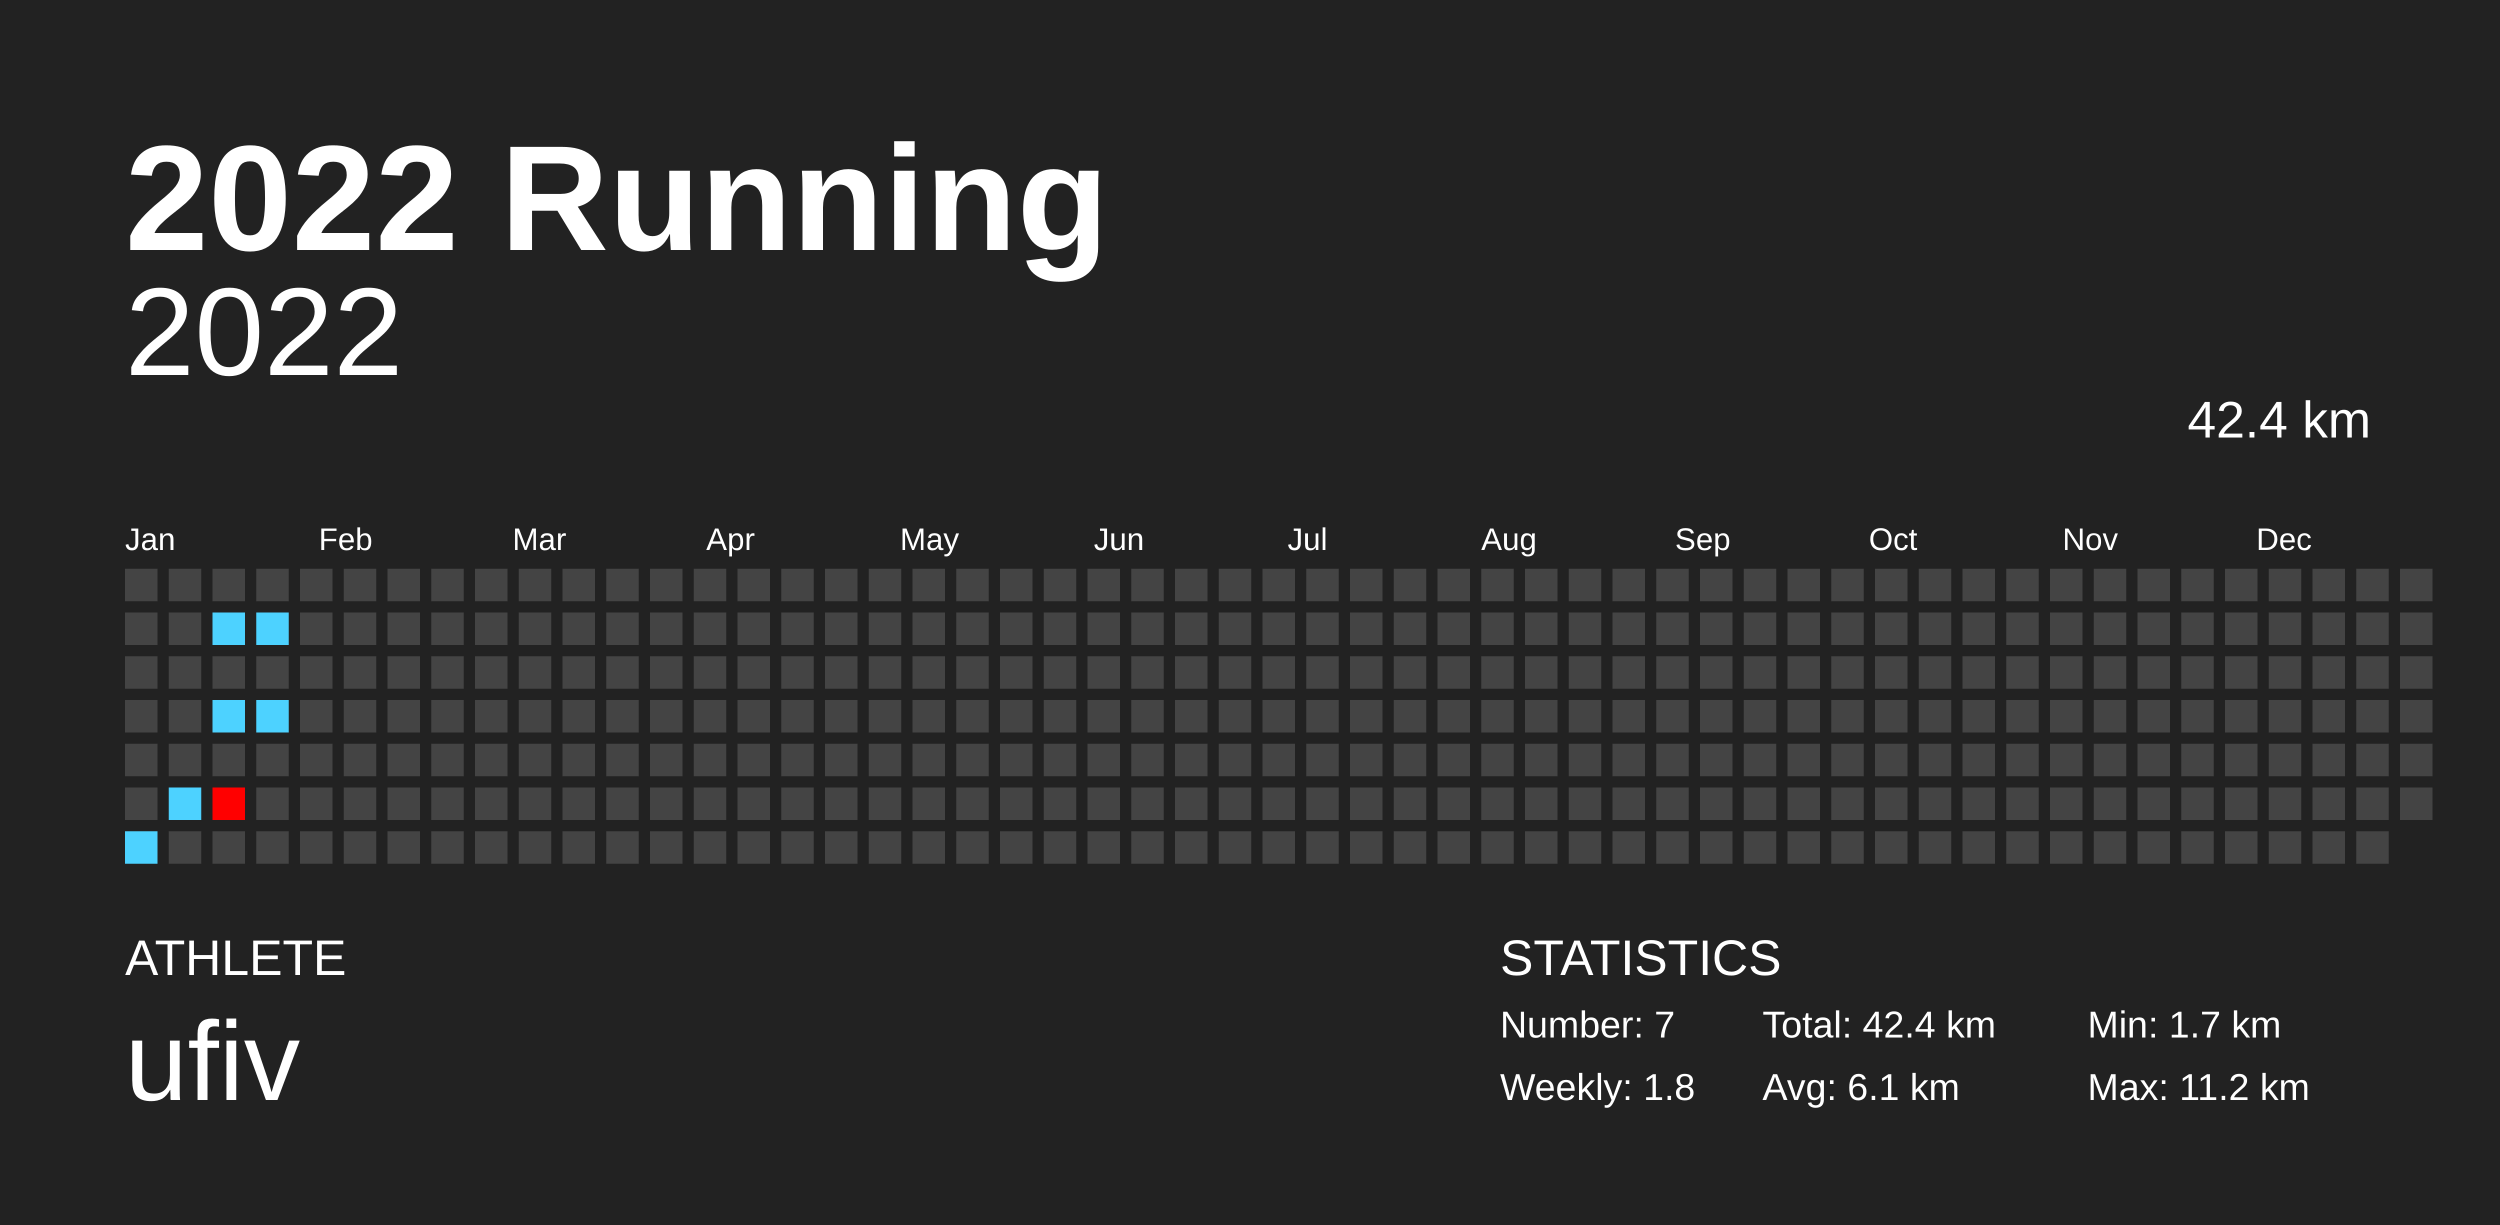
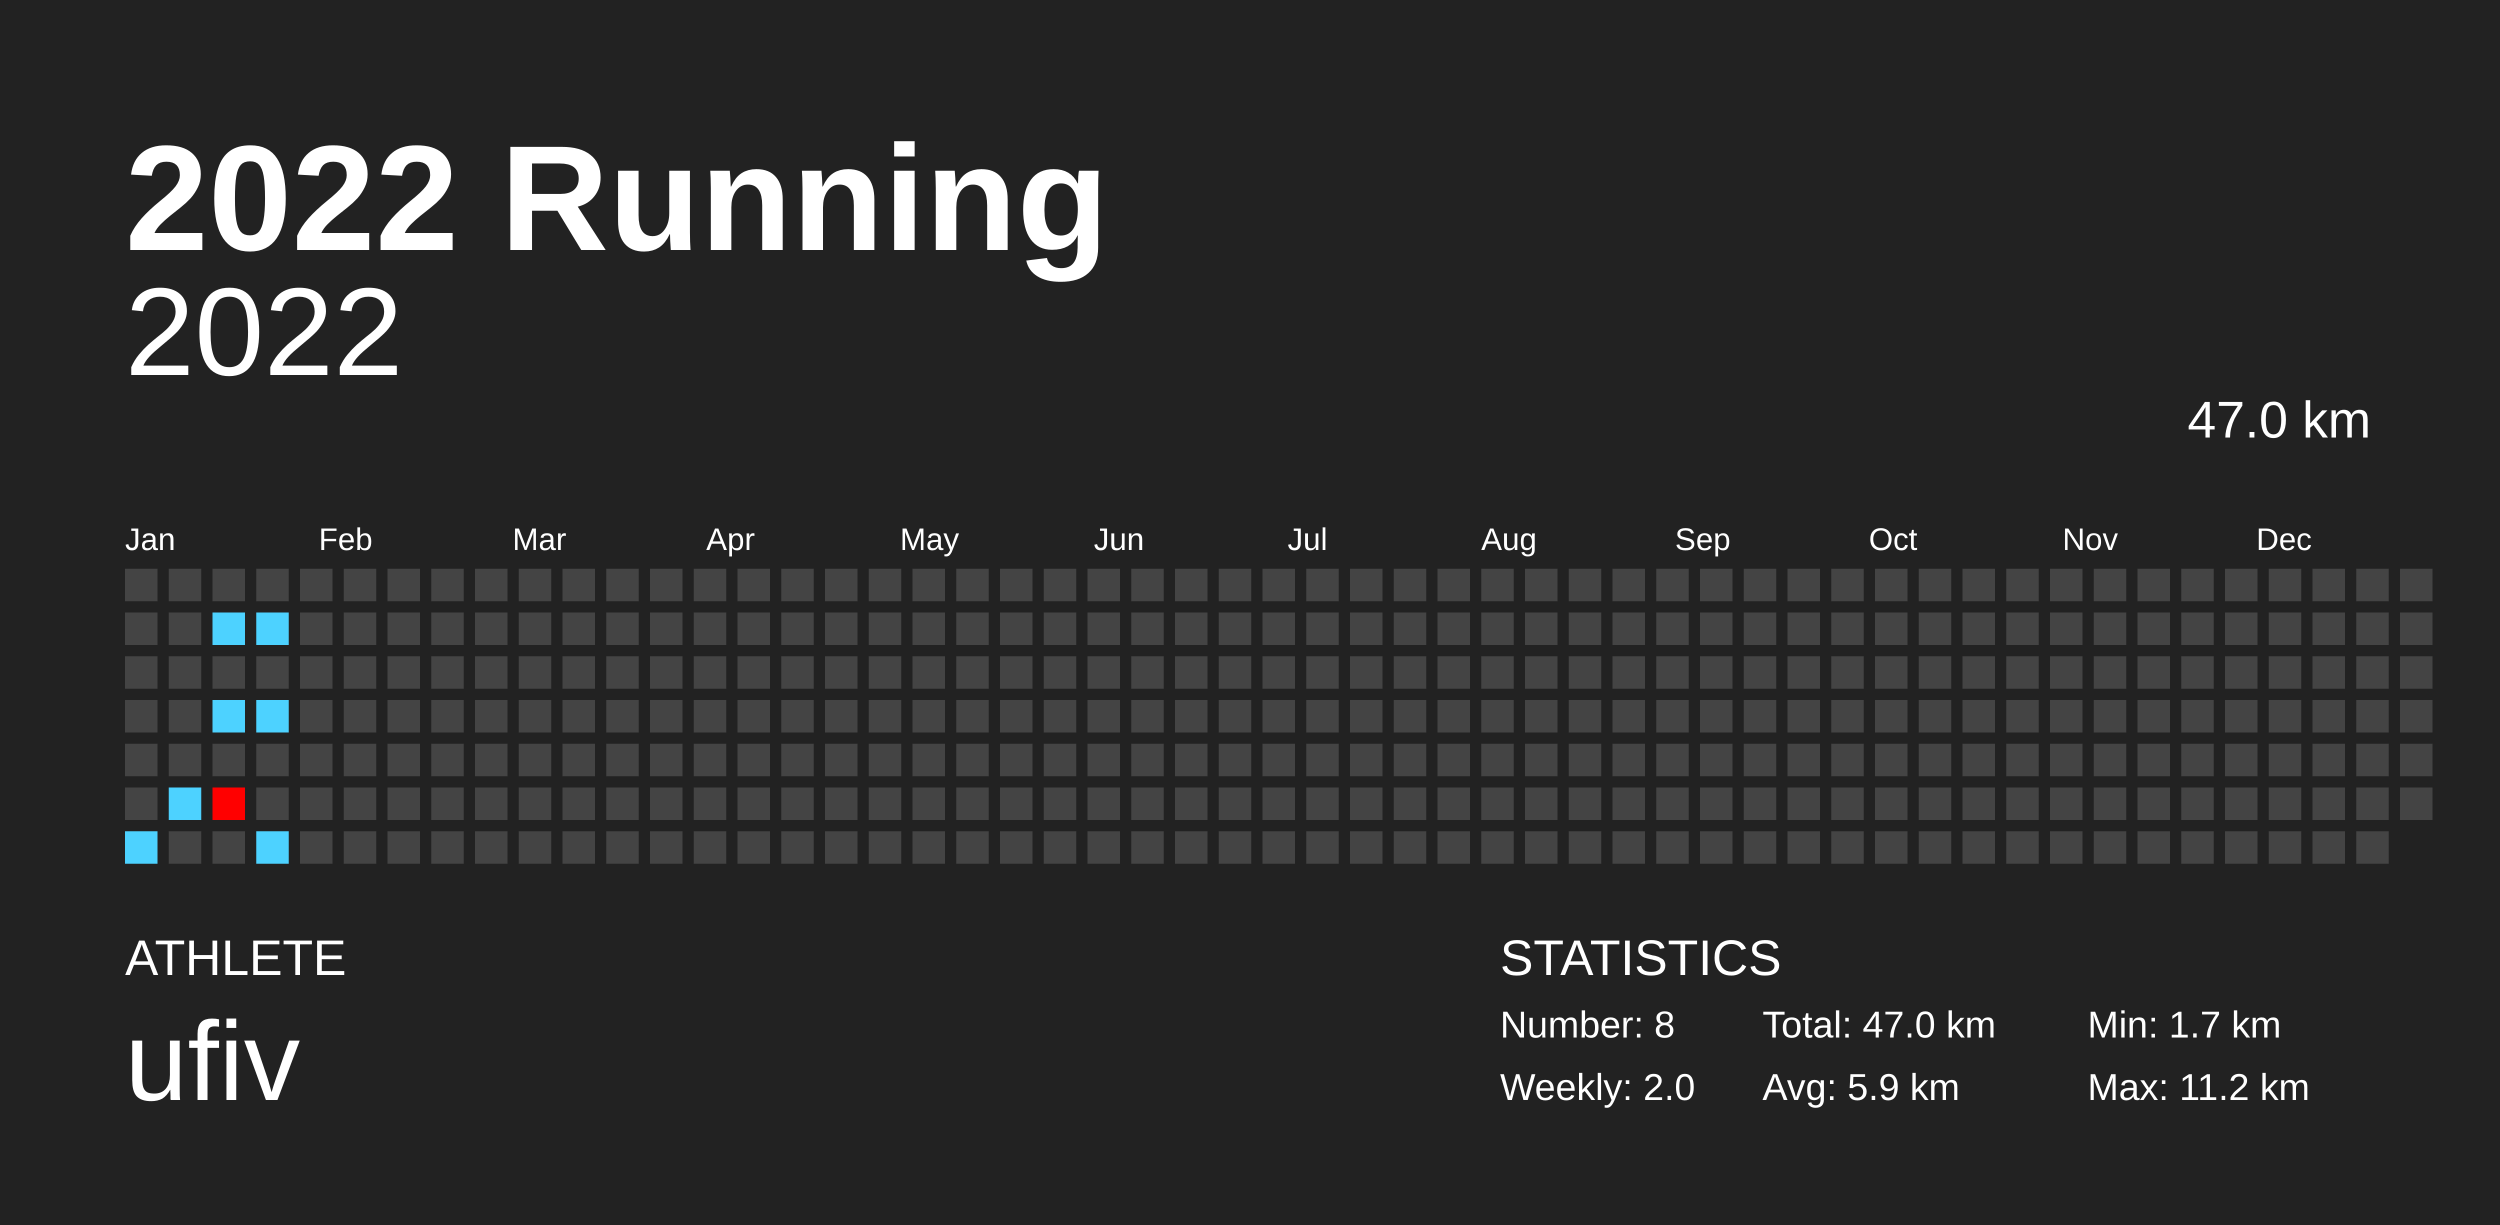
<svg xmlns="http://www.w3.org/2000/svg" baseProfile="full" height="98mm" version="1.1" viewBox="0,0,200,98" width="200mm">
  <defs />
  <rect fill="#222222" height="98" width="200" x="0" y="0" />
  <text fill="#FFFFFF" style="font-size:12px; font-family:Arial; font-weight:bold;" x="10" y="20">2022 Running</text>
  <text fill="#FFFFFF" style="font-size:4px; font-family:Arial" x="10" y="78">ATHLETE</text>
  <text fill="#FFFFFF" style="font-size:9px; font-family:Arial" x="10" y="88">ufiv</text>
  <text fill="#FFFFFF" style="font-size:4px; font-family:Arial" x="120" y="78">STATISTICS</text>
-   <text fill="#FFFFFF" style="font-size:3px; font-family:Arial" x="120" y="83">Number: 7</text>
-   <text fill="#FFFFFF" style="font-size:3px; font-family:Arial" x="120" y="88">Weekly: 1.8</text>
-   <text fill="#FFFFFF" style="font-size:3px; font-family:Arial" x="141" y="83">Total: 42.4 km</text>
-   <text fill="#FFFFFF" style="font-size:3px; font-family:Arial" x="141" y="88">Avg: 6.1 km</text>
+   <text fill="#FFFFFF" style="font-size:3px; font-family:Arial" x="120" y="83">Number: 8</text>
+   <text fill="#FFFFFF" style="font-size:3px; font-family:Arial" x="120" y="88">Weekly: 2.0</text>
+   <text fill="#FFFFFF" style="font-size:3px; font-family:Arial" x="141" y="83">Total: 47.0 km</text>
+   <text fill="#FFFFFF" style="font-size:3px; font-family:Arial" x="141" y="88">Avg: 5.9 km</text>
  <text fill="#FFFFFF" style="font-size:3px; font-family:Arial" x="167" y="83">Min: 1.7 km</text>
  <text fill="#FFFFFF" style="font-size:3px; font-family:Arial" x="167" y="88">Max: 11.2 km</text>
  <text alignment-baseline="hanging" fill="#FFFFFF" style="font-size:10.0px; font-family:Arial;" x="10" y="30">2022</text>
-   <text alignment-baseline="hanging" fill="#FFFFFF" style="font-size:4.125px; font-family:Arial;" x="175" y="35">42.4 km</text>
+   <text alignment-baseline="hanging" fill="#FFFFFF" style="font-size:4.125px; font-family:Arial;" x="175" y="35">47.0 km</text>
  <text fill="#FFFFFF" style="font-size:2.5px; font-family:Arial" x="10.0" y="44">Jan</text>
  <text fill="#FFFFFF" style="font-size:2.5px; font-family:Arial" x="25.5" y="44">Feb</text>
  <text fill="#FFFFFF" style="font-size:2.5px; font-family:Arial" x="41.0" y="44">Mar</text>
  <text fill="#FFFFFF" style="font-size:2.5px; font-family:Arial" x="56.5" y="44">Apr</text>
  <text fill="#FFFFFF" style="font-size:2.5px; font-family:Arial" x="72.0" y="44">May</text>
  <text fill="#FFFFFF" style="font-size:2.5px; font-family:Arial" x="87.5" y="44">Jun</text>
  <text fill="#FFFFFF" style="font-size:2.5px; font-family:Arial" x="103.0" y="44">Jul</text>
  <text fill="#FFFFFF" style="font-size:2.5px; font-family:Arial" x="118.5" y="44">Aug</text>
  <text fill="#FFFFFF" style="font-size:2.5px; font-family:Arial" x="134.0" y="44">Sep</text>
  <text fill="#FFFFFF" style="font-size:2.5px; font-family:Arial" x="149.5" y="44">Oct</text>
  <text fill="#FFFFFF" style="font-size:2.5px; font-family:Arial" x="165.0" y="44">Nov</text>
  <text fill="#FFFFFF" style="font-size:2.5px; font-family:Arial" x="180.5" y="44">Dec</text>
  <rect fill="#444444" height="2.6" width="2.6" x="10.0" y="45.5" />
  <rect fill="#444444" height="2.6" width="2.6" x="10.0" y="49.0" />
  <rect fill="#444444" height="2.6" width="2.6" x="10.0" y="52.5" />
  <rect fill="#444444" height="2.6" width="2.6" x="10.0" y="56.0" />
  <rect fill="#444444" height="2.6" width="2.6" x="10.0" y="59.5" />
  <rect fill="#444444" height="2.6" width="2.6" x="10.0" y="63.0" />
  <rect fill="#4dd2ff" height="2.6" width="2.6" x="10.0" y="66.5" />
  <rect fill="#444444" height="2.6" width="2.6" x="13.5" y="45.5" />
  <rect fill="#444444" height="2.6" width="2.6" x="13.5" y="49.0" />
  <rect fill="#444444" height="2.6" width="2.6" x="13.5" y="52.5" />
  <rect fill="#444444" height="2.6" width="2.6" x="13.5" y="56.0" />
  <rect fill="#444444" height="2.6" width="2.6" x="13.5" y="59.5" />
  <rect fill="#4dd2ff" height="2.6" width="2.6" x="13.5" y="63.0" />
  <rect fill="#444444" height="2.6" width="2.6" x="13.5" y="66.5" />
  <rect fill="#444444" height="2.6" width="2.6" x="17.0" y="45.5" />
  <rect fill="#4dd2ff" height="2.6" width="2.6" x="17.0" y="49.0" />
  <rect fill="#444444" height="2.6" width="2.6" x="17.0" y="52.5" />
  <rect fill="#4dd2ff" height="2.6" width="2.6" x="17.0" y="56.0" />
  <rect fill="#444444" height="2.6" width="2.6" x="17.0" y="59.5" />
  <rect fill="#ff0000" height="2.6" width="2.6" x="17.0" y="63.0" />
  <rect fill="#444444" height="2.6" width="2.6" x="17.0" y="66.5" />
  <rect fill="#444444" height="2.6" width="2.6" x="20.5" y="45.5" />
  <rect fill="#4dd2ff" height="2.6" width="2.6" x="20.5" y="49.0" />
  <rect fill="#444444" height="2.6" width="2.6" x="20.5" y="52.5" />
  <rect fill="#4dd2ff" height="2.6" width="2.6" x="20.5" y="56.0" />
  <rect fill="#444444" height="2.6" width="2.6" x="20.5" y="59.5" />
  <rect fill="#444444" height="2.6" width="2.6" x="20.5" y="63.0" />
-   <rect fill="#444444" height="2.6" width="2.6" x="20.5" y="66.5" />
+   <rect fill="#4dd2ff" height="2.6" width="2.6" x="20.5" y="66.5" />
  <rect fill="#444444" height="2.6" width="2.6" x="24.0" y="45.5" />
  <rect fill="#444444" height="2.6" width="2.6" x="24.0" y="49.0" />
  <rect fill="#444444" height="2.6" width="2.6" x="24.0" y="52.5" />
  <rect fill="#444444" height="2.6" width="2.6" x="24.0" y="56.0" />
  <rect fill="#444444" height="2.6" width="2.6" x="24.0" y="59.5" />
  <rect fill="#444444" height="2.6" width="2.6" x="24.0" y="63.0" />
  <rect fill="#444444" height="2.6" width="2.6" x="24.0" y="66.5" />
  <rect fill="#444444" height="2.6" width="2.6" x="27.5" y="45.5" />
  <rect fill="#444444" height="2.6" width="2.6" x="27.5" y="49.0" />
  <rect fill="#444444" height="2.6" width="2.6" x="27.5" y="52.5" />
  <rect fill="#444444" height="2.6" width="2.6" x="27.5" y="56.0" />
  <rect fill="#444444" height="2.6" width="2.6" x="27.5" y="59.5" />
  <rect fill="#444444" height="2.6" width="2.6" x="27.5" y="63.0" />
  <rect fill="#444444" height="2.6" width="2.6" x="27.5" y="66.5" />
  <rect fill="#444444" height="2.6" width="2.6" x="31.0" y="45.5" />
  <rect fill="#444444" height="2.6" width="2.6" x="31.0" y="49.0" />
  <rect fill="#444444" height="2.6" width="2.6" x="31.0" y="52.5" />
  <rect fill="#444444" height="2.6" width="2.6" x="31.0" y="56.0" />
  <rect fill="#444444" height="2.6" width="2.6" x="31.0" y="59.5" />
  <rect fill="#444444" height="2.6" width="2.6" x="31.0" y="63.0" />
  <rect fill="#444444" height="2.6" width="2.6" x="31.0" y="66.5" />
  <rect fill="#444444" height="2.6" width="2.6" x="34.5" y="45.5" />
  <rect fill="#444444" height="2.6" width="2.6" x="34.5" y="49.0" />
  <rect fill="#444444" height="2.6" width="2.6" x="34.5" y="52.5" />
  <rect fill="#444444" height="2.6" width="2.6" x="34.5" y="56.0" />
  <rect fill="#444444" height="2.6" width="2.6" x="34.5" y="59.5" />
  <rect fill="#444444" height="2.6" width="2.6" x="34.5" y="63.0" />
  <rect fill="#444444" height="2.6" width="2.6" x="34.5" y="66.5" />
  <rect fill="#444444" height="2.6" width="2.6" x="38.0" y="45.5" />
  <rect fill="#444444" height="2.6" width="2.6" x="38.0" y="49.0" />
  <rect fill="#444444" height="2.6" width="2.6" x="38.0" y="52.5" />
  <rect fill="#444444" height="2.6" width="2.6" x="38.0" y="56.0" />
  <rect fill="#444444" height="2.6" width="2.6" x="38.0" y="59.5" />
  <rect fill="#444444" height="2.6" width="2.6" x="38.0" y="63.0" />
  <rect fill="#444444" height="2.6" width="2.6" x="38.0" y="66.5" />
  <rect fill="#444444" height="2.6" width="2.6" x="41.5" y="45.5" />
  <rect fill="#444444" height="2.6" width="2.6" x="41.5" y="49.0" />
  <rect fill="#444444" height="2.6" width="2.6" x="41.5" y="52.5" />
  <rect fill="#444444" height="2.6" width="2.6" x="41.5" y="56.0" />
  <rect fill="#444444" height="2.6" width="2.6" x="41.5" y="59.5" />
  <rect fill="#444444" height="2.6" width="2.6" x="41.5" y="63.0" />
  <rect fill="#444444" height="2.6" width="2.6" x="41.5" y="66.5" />
  <rect fill="#444444" height="2.6" width="2.6" x="45.0" y="45.5" />
  <rect fill="#444444" height="2.6" width="2.6" x="45.0" y="49.0" />
  <rect fill="#444444" height="2.6" width="2.6" x="45.0" y="52.5" />
  <rect fill="#444444" height="2.6" width="2.6" x="45.0" y="56.0" />
  <rect fill="#444444" height="2.6" width="2.6" x="45.0" y="59.5" />
  <rect fill="#444444" height="2.6" width="2.6" x="45.0" y="63.0" />
  <rect fill="#444444" height="2.6" width="2.6" x="45.0" y="66.5" />
  <rect fill="#444444" height="2.6" width="2.6" x="48.5" y="45.5" />
  <rect fill="#444444" height="2.6" width="2.6" x="48.5" y="49.0" />
  <rect fill="#444444" height="2.6" width="2.6" x="48.5" y="52.5" />
  <rect fill="#444444" height="2.6" width="2.6" x="48.5" y="56.0" />
  <rect fill="#444444" height="2.6" width="2.6" x="48.5" y="59.5" />
  <rect fill="#444444" height="2.6" width="2.6" x="48.5" y="63.0" />
  <rect fill="#444444" height="2.6" width="2.6" x="48.5" y="66.5" />
  <rect fill="#444444" height="2.6" width="2.6" x="52.0" y="45.5" />
  <rect fill="#444444" height="2.6" width="2.6" x="52.0" y="49.0" />
  <rect fill="#444444" height="2.6" width="2.6" x="52.0" y="52.5" />
  <rect fill="#444444" height="2.6" width="2.6" x="52.0" y="56.0" />
  <rect fill="#444444" height="2.6" width="2.6" x="52.0" y="59.5" />
  <rect fill="#444444" height="2.6" width="2.6" x="52.0" y="63.0" />
  <rect fill="#444444" height="2.6" width="2.6" x="52.0" y="66.5" />
  <rect fill="#444444" height="2.6" width="2.6" x="55.5" y="45.5" />
  <rect fill="#444444" height="2.6" width="2.6" x="55.5" y="49.0" />
  <rect fill="#444444" height="2.6" width="2.6" x="55.5" y="52.5" />
  <rect fill="#444444" height="2.6" width="2.6" x="55.5" y="56.0" />
  <rect fill="#444444" height="2.6" width="2.6" x="55.5" y="59.5" />
  <rect fill="#444444" height="2.6" width="2.6" x="55.5" y="63.0" />
  <rect fill="#444444" height="2.6" width="2.6" x="55.5" y="66.5" />
  <rect fill="#444444" height="2.6" width="2.6" x="59.0" y="45.5" />
  <rect fill="#444444" height="2.6" width="2.6" x="59.0" y="49.0" />
  <rect fill="#444444" height="2.6" width="2.6" x="59.0" y="52.5" />
  <rect fill="#444444" height="2.6" width="2.6" x="59.0" y="56.0" />
  <rect fill="#444444" height="2.6" width="2.6" x="59.0" y="59.5" />
  <rect fill="#444444" height="2.6" width="2.6" x="59.0" y="63.0" />
  <rect fill="#444444" height="2.6" width="2.6" x="59.0" y="66.5" />
  <rect fill="#444444" height="2.6" width="2.6" x="62.5" y="45.5" />
  <rect fill="#444444" height="2.6" width="2.6" x="62.5" y="49.0" />
  <rect fill="#444444" height="2.6" width="2.6" x="62.5" y="52.5" />
  <rect fill="#444444" height="2.6" width="2.6" x="62.5" y="56.0" />
  <rect fill="#444444" height="2.6" width="2.6" x="62.5" y="59.5" />
  <rect fill="#444444" height="2.6" width="2.6" x="62.5" y="63.0" />
  <rect fill="#444444" height="2.6" width="2.6" x="62.5" y="66.5" />
  <rect fill="#444444" height="2.6" width="2.6" x="66.0" y="45.5" />
  <rect fill="#444444" height="2.6" width="2.6" x="66.0" y="49.0" />
  <rect fill="#444444" height="2.6" width="2.6" x="66.0" y="52.5" />
  <rect fill="#444444" height="2.6" width="2.6" x="66.0" y="56.0" />
  <rect fill="#444444" height="2.6" width="2.6" x="66.0" y="59.5" />
  <rect fill="#444444" height="2.6" width="2.6" x="66.0" y="63.0" />
  <rect fill="#444444" height="2.6" width="2.6" x="66.0" y="66.5" />
  <rect fill="#444444" height="2.6" width="2.6" x="69.5" y="45.5" />
  <rect fill="#444444" height="2.6" width="2.6" x="69.5" y="49.0" />
  <rect fill="#444444" height="2.6" width="2.6" x="69.5" y="52.5" />
  <rect fill="#444444" height="2.6" width="2.6" x="69.5" y="56.0" />
  <rect fill="#444444" height="2.6" width="2.6" x="69.5" y="59.5" />
  <rect fill="#444444" height="2.6" width="2.6" x="69.5" y="63.0" />
  <rect fill="#444444" height="2.6" width="2.6" x="69.5" y="66.5" />
  <rect fill="#444444" height="2.6" width="2.6" x="73.0" y="45.5" />
  <rect fill="#444444" height="2.6" width="2.6" x="73.0" y="49.0" />
  <rect fill="#444444" height="2.6" width="2.6" x="73.0" y="52.5" />
  <rect fill="#444444" height="2.6" width="2.6" x="73.0" y="56.0" />
  <rect fill="#444444" height="2.6" width="2.6" x="73.0" y="59.5" />
  <rect fill="#444444" height="2.6" width="2.6" x="73.0" y="63.0" />
  <rect fill="#444444" height="2.6" width="2.6" x="73.0" y="66.5" />
  <rect fill="#444444" height="2.6" width="2.6" x="76.5" y="45.5" />
  <rect fill="#444444" height="2.6" width="2.6" x="76.5" y="49.0" />
  <rect fill="#444444" height="2.6" width="2.6" x="76.5" y="52.5" />
  <rect fill="#444444" height="2.6" width="2.6" x="76.5" y="56.0" />
  <rect fill="#444444" height="2.6" width="2.6" x="76.5" y="59.5" />
  <rect fill="#444444" height="2.6" width="2.6" x="76.5" y="63.0" />
  <rect fill="#444444" height="2.6" width="2.6" x="76.5" y="66.5" />
  <rect fill="#444444" height="2.6" width="2.6" x="80.0" y="45.5" />
  <rect fill="#444444" height="2.6" width="2.6" x="80.0" y="49.0" />
  <rect fill="#444444" height="2.6" width="2.6" x="80.0" y="52.5" />
  <rect fill="#444444" height="2.6" width="2.6" x="80.0" y="56.0" />
  <rect fill="#444444" height="2.6" width="2.6" x="80.0" y="59.5" />
  <rect fill="#444444" height="2.6" width="2.6" x="80.0" y="63.0" />
  <rect fill="#444444" height="2.6" width="2.6" x="80.0" y="66.5" />
  <rect fill="#444444" height="2.6" width="2.6" x="83.5" y="45.5" />
  <rect fill="#444444" height="2.6" width="2.6" x="83.5" y="49.0" />
  <rect fill="#444444" height="2.6" width="2.6" x="83.5" y="52.5" />
  <rect fill="#444444" height="2.6" width="2.6" x="83.5" y="56.0" />
  <rect fill="#444444" height="2.6" width="2.6" x="83.5" y="59.5" />
  <rect fill="#444444" height="2.6" width="2.6" x="83.5" y="63.0" />
  <rect fill="#444444" height="2.6" width="2.6" x="83.5" y="66.5" />
  <rect fill="#444444" height="2.6" width="2.6" x="87.0" y="45.5" />
  <rect fill="#444444" height="2.6" width="2.6" x="87.0" y="49.0" />
  <rect fill="#444444" height="2.6" width="2.6" x="87.0" y="52.5" />
  <rect fill="#444444" height="2.6" width="2.6" x="87.0" y="56.0" />
  <rect fill="#444444" height="2.6" width="2.6" x="87.0" y="59.5" />
  <rect fill="#444444" height="2.6" width="2.6" x="87.0" y="63.0" />
  <rect fill="#444444" height="2.6" width="2.6" x="87.0" y="66.5" />
  <rect fill="#444444" height="2.6" width="2.6" x="90.5" y="45.5" />
  <rect fill="#444444" height="2.6" width="2.6" x="90.5" y="49.0" />
  <rect fill="#444444" height="2.6" width="2.6" x="90.5" y="52.5" />
  <rect fill="#444444" height="2.6" width="2.6" x="90.5" y="56.0" />
  <rect fill="#444444" height="2.6" width="2.6" x="90.5" y="59.5" />
  <rect fill="#444444" height="2.6" width="2.6" x="90.5" y="63.0" />
  <rect fill="#444444" height="2.6" width="2.6" x="90.5" y="66.5" />
  <rect fill="#444444" height="2.6" width="2.6" x="94.0" y="45.5" />
  <rect fill="#444444" height="2.6" width="2.6" x="94.0" y="49.0" />
  <rect fill="#444444" height="2.6" width="2.6" x="94.0" y="52.5" />
  <rect fill="#444444" height="2.6" width="2.6" x="94.0" y="56.0" />
  <rect fill="#444444" height="2.6" width="2.6" x="94.0" y="59.5" />
  <rect fill="#444444" height="2.6" width="2.6" x="94.0" y="63.0" />
  <rect fill="#444444" height="2.6" width="2.6" x="94.0" y="66.5" />
  <rect fill="#444444" height="2.6" width="2.6" x="97.5" y="45.5" />
  <rect fill="#444444" height="2.6" width="2.6" x="97.5" y="49.0" />
  <rect fill="#444444" height="2.6" width="2.6" x="97.5" y="52.5" />
  <rect fill="#444444" height="2.6" width="2.6" x="97.5" y="56.0" />
  <rect fill="#444444" height="2.6" width="2.6" x="97.5" y="59.5" />
  <rect fill="#444444" height="2.6" width="2.6" x="97.5" y="63.0" />
  <rect fill="#444444" height="2.6" width="2.6" x="97.5" y="66.5" />
  <rect fill="#444444" height="2.6" width="2.6" x="101.0" y="45.5" />
  <rect fill="#444444" height="2.6" width="2.6" x="101.0" y="49.0" />
  <rect fill="#444444" height="2.6" width="2.6" x="101.0" y="52.5" />
  <rect fill="#444444" height="2.6" width="2.6" x="101.0" y="56.0" />
  <rect fill="#444444" height="2.6" width="2.6" x="101.0" y="59.5" />
  <rect fill="#444444" height="2.6" width="2.6" x="101.0" y="63.0" />
  <rect fill="#444444" height="2.6" width="2.6" x="101.0" y="66.5" />
  <rect fill="#444444" height="2.6" width="2.6" x="104.5" y="45.5" />
  <rect fill="#444444" height="2.6" width="2.6" x="104.5" y="49.0" />
  <rect fill="#444444" height="2.6" width="2.6" x="104.5" y="52.5" />
  <rect fill="#444444" height="2.6" width="2.6" x="104.5" y="56.0" />
  <rect fill="#444444" height="2.6" width="2.6" x="104.5" y="59.5" />
  <rect fill="#444444" height="2.6" width="2.6" x="104.5" y="63.0" />
  <rect fill="#444444" height="2.6" width="2.6" x="104.5" y="66.5" />
  <rect fill="#444444" height="2.6" width="2.6" x="108.0" y="45.5" />
  <rect fill="#444444" height="2.6" width="2.6" x="108.0" y="49.0" />
  <rect fill="#444444" height="2.6" width="2.6" x="108.0" y="52.5" />
  <rect fill="#444444" height="2.6" width="2.6" x="108.0" y="56.0" />
  <rect fill="#444444" height="2.6" width="2.6" x="108.0" y="59.5" />
  <rect fill="#444444" height="2.6" width="2.6" x="108.0" y="63.0" />
  <rect fill="#444444" height="2.6" width="2.6" x="108.0" y="66.5" />
  <rect fill="#444444" height="2.6" width="2.6" x="111.5" y="45.5" />
  <rect fill="#444444" height="2.6" width="2.6" x="111.5" y="49.0" />
  <rect fill="#444444" height="2.6" width="2.6" x="111.5" y="52.5" />
  <rect fill="#444444" height="2.6" width="2.6" x="111.5" y="56.0" />
  <rect fill="#444444" height="2.6" width="2.6" x="111.5" y="59.5" />
  <rect fill="#444444" height="2.6" width="2.6" x="111.5" y="63.0" />
  <rect fill="#444444" height="2.6" width="2.6" x="111.5" y="66.5" />
  <rect fill="#444444" height="2.6" width="2.6" x="115.0" y="45.5" />
  <rect fill="#444444" height="2.6" width="2.6" x="115.0" y="49.0" />
  <rect fill="#444444" height="2.6" width="2.6" x="115.0" y="52.5" />
  <rect fill="#444444" height="2.6" width="2.6" x="115.0" y="56.0" />
  <rect fill="#444444" height="2.6" width="2.6" x="115.0" y="59.5" />
  <rect fill="#444444" height="2.6" width="2.6" x="115.0" y="63.0" />
  <rect fill="#444444" height="2.6" width="2.6" x="115.0" y="66.5" />
  <rect fill="#444444" height="2.6" width="2.6" x="118.5" y="45.5" />
  <rect fill="#444444" height="2.6" width="2.6" x="118.5" y="49.0" />
  <rect fill="#444444" height="2.6" width="2.6" x="118.5" y="52.5" />
  <rect fill="#444444" height="2.6" width="2.6" x="118.5" y="56.0" />
  <rect fill="#444444" height="2.6" width="2.6" x="118.5" y="59.5" />
  <rect fill="#444444" height="2.6" width="2.6" x="118.5" y="63.0" />
  <rect fill="#444444" height="2.6" width="2.6" x="118.5" y="66.5" />
  <rect fill="#444444" height="2.6" width="2.6" x="122.0" y="45.5" />
  <rect fill="#444444" height="2.6" width="2.6" x="122.0" y="49.0" />
  <rect fill="#444444" height="2.6" width="2.6" x="122.0" y="52.5" />
  <rect fill="#444444" height="2.6" width="2.6" x="122.0" y="56.0" />
  <rect fill="#444444" height="2.6" width="2.6" x="122.0" y="59.5" />
  <rect fill="#444444" height="2.6" width="2.6" x="122.0" y="63.0" />
  <rect fill="#444444" height="2.6" width="2.6" x="122.0" y="66.5" />
  <rect fill="#444444" height="2.6" width="2.6" x="125.5" y="45.5" />
  <rect fill="#444444" height="2.6" width="2.6" x="125.5" y="49.0" />
  <rect fill="#444444" height="2.6" width="2.6" x="125.5" y="52.5" />
  <rect fill="#444444" height="2.6" width="2.6" x="125.5" y="56.0" />
  <rect fill="#444444" height="2.6" width="2.6" x="125.5" y="59.5" />
  <rect fill="#444444" height="2.6" width="2.6" x="125.5" y="63.0" />
  <rect fill="#444444" height="2.6" width="2.6" x="125.5" y="66.5" />
  <rect fill="#444444" height="2.6" width="2.6" x="129.0" y="45.5" />
  <rect fill="#444444" height="2.6" width="2.6" x="129.0" y="49.0" />
  <rect fill="#444444" height="2.6" width="2.6" x="129.0" y="52.5" />
  <rect fill="#444444" height="2.6" width="2.6" x="129.0" y="56.0" />
  <rect fill="#444444" height="2.6" width="2.6" x="129.0" y="59.5" />
  <rect fill="#444444" height="2.6" width="2.6" x="129.0" y="63.0" />
  <rect fill="#444444" height="2.6" width="2.6" x="129.0" y="66.5" />
  <rect fill="#444444" height="2.6" width="2.6" x="132.5" y="45.5" />
  <rect fill="#444444" height="2.6" width="2.6" x="132.5" y="49.0" />
  <rect fill="#444444" height="2.6" width="2.6" x="132.5" y="52.5" />
  <rect fill="#444444" height="2.6" width="2.6" x="132.5" y="56.0" />
  <rect fill="#444444" height="2.6" width="2.6" x="132.5" y="59.5" />
  <rect fill="#444444" height="2.6" width="2.6" x="132.5" y="63.0" />
  <rect fill="#444444" height="2.6" width="2.6" x="132.5" y="66.5" />
  <rect fill="#444444" height="2.6" width="2.6" x="136.0" y="45.5" />
  <rect fill="#444444" height="2.6" width="2.6" x="136.0" y="49.0" />
  <rect fill="#444444" height="2.6" width="2.6" x="136.0" y="52.5" />
  <rect fill="#444444" height="2.6" width="2.6" x="136.0" y="56.0" />
  <rect fill="#444444" height="2.6" width="2.6" x="136.0" y="59.5" />
  <rect fill="#444444" height="2.6" width="2.6" x="136.0" y="63.0" />
  <rect fill="#444444" height="2.6" width="2.6" x="136.0" y="66.5" />
  <rect fill="#444444" height="2.6" width="2.6" x="139.5" y="45.5" />
  <rect fill="#444444" height="2.6" width="2.6" x="139.5" y="49.0" />
  <rect fill="#444444" height="2.6" width="2.6" x="139.5" y="52.5" />
  <rect fill="#444444" height="2.6" width="2.6" x="139.5" y="56.0" />
  <rect fill="#444444" height="2.6" width="2.6" x="139.5" y="59.5" />
  <rect fill="#444444" height="2.6" width="2.6" x="139.5" y="63.0" />
  <rect fill="#444444" height="2.6" width="2.6" x="139.5" y="66.5" />
  <rect fill="#444444" height="2.6" width="2.6" x="143.0" y="45.5" />
  <rect fill="#444444" height="2.6" width="2.6" x="143.0" y="49.0" />
  <rect fill="#444444" height="2.6" width="2.6" x="143.0" y="52.5" />
  <rect fill="#444444" height="2.6" width="2.6" x="143.0" y="56.0" />
  <rect fill="#444444" height="2.6" width="2.6" x="143.0" y="59.5" />
  <rect fill="#444444" height="2.6" width="2.6" x="143.0" y="63.0" />
  <rect fill="#444444" height="2.6" width="2.6" x="143.0" y="66.5" />
  <rect fill="#444444" height="2.6" width="2.6" x="146.5" y="45.5" />
  <rect fill="#444444" height="2.6" width="2.6" x="146.5" y="49.0" />
  <rect fill="#444444" height="2.6" width="2.6" x="146.5" y="52.5" />
  <rect fill="#444444" height="2.6" width="2.6" x="146.5" y="56.0" />
  <rect fill="#444444" height="2.6" width="2.6" x="146.5" y="59.5" />
  <rect fill="#444444" height="2.6" width="2.6" x="146.5" y="63.0" />
  <rect fill="#444444" height="2.6" width="2.6" x="146.5" y="66.5" />
  <rect fill="#444444" height="2.6" width="2.6" x="150.0" y="45.5" />
  <rect fill="#444444" height="2.6" width="2.6" x="150.0" y="49.0" />
  <rect fill="#444444" height="2.6" width="2.6" x="150.0" y="52.5" />
  <rect fill="#444444" height="2.6" width="2.6" x="150.0" y="56.0" />
  <rect fill="#444444" height="2.6" width="2.6" x="150.0" y="59.5" />
  <rect fill="#444444" height="2.6" width="2.6" x="150.0" y="63.0" />
  <rect fill="#444444" height="2.6" width="2.6" x="150.0" y="66.5" />
  <rect fill="#444444" height="2.6" width="2.6" x="153.5" y="45.5" />
  <rect fill="#444444" height="2.6" width="2.6" x="153.5" y="49.0" />
  <rect fill="#444444" height="2.6" width="2.6" x="153.5" y="52.5" />
  <rect fill="#444444" height="2.6" width="2.6" x="153.5" y="56.0" />
  <rect fill="#444444" height="2.6" width="2.6" x="153.5" y="59.5" />
  <rect fill="#444444" height="2.6" width="2.6" x="153.5" y="63.0" />
  <rect fill="#444444" height="2.6" width="2.6" x="153.5" y="66.5" />
  <rect fill="#444444" height="2.6" width="2.6" x="157.0" y="45.5" />
  <rect fill="#444444" height="2.6" width="2.6" x="157.0" y="49.0" />
  <rect fill="#444444" height="2.6" width="2.6" x="157.0" y="52.5" />
  <rect fill="#444444" height="2.6" width="2.6" x="157.0" y="56.0" />
  <rect fill="#444444" height="2.6" width="2.6" x="157.0" y="59.5" />
  <rect fill="#444444" height="2.6" width="2.6" x="157.0" y="63.0" />
  <rect fill="#444444" height="2.6" width="2.6" x="157.0" y="66.5" />
  <rect fill="#444444" height="2.6" width="2.6" x="160.5" y="45.5" />
  <rect fill="#444444" height="2.6" width="2.6" x="160.5" y="49.0" />
  <rect fill="#444444" height="2.6" width="2.6" x="160.5" y="52.5" />
  <rect fill="#444444" height="2.6" width="2.6" x="160.5" y="56.0" />
  <rect fill="#444444" height="2.6" width="2.6" x="160.5" y="59.5" />
  <rect fill="#444444" height="2.6" width="2.6" x="160.5" y="63.0" />
  <rect fill="#444444" height="2.6" width="2.6" x="160.5" y="66.5" />
  <rect fill="#444444" height="2.6" width="2.6" x="164.0" y="45.5" />
  <rect fill="#444444" height="2.6" width="2.6" x="164.0" y="49.0" />
  <rect fill="#444444" height="2.6" width="2.6" x="164.0" y="52.5" />
  <rect fill="#444444" height="2.6" width="2.6" x="164.0" y="56.0" />
  <rect fill="#444444" height="2.6" width="2.6" x="164.0" y="59.5" />
  <rect fill="#444444" height="2.6" width="2.6" x="164.0" y="63.0" />
  <rect fill="#444444" height="2.6" width="2.6" x="164.0" y="66.5" />
  <rect fill="#444444" height="2.6" width="2.6" x="167.5" y="45.5" />
  <rect fill="#444444" height="2.6" width="2.6" x="167.5" y="49.0" />
  <rect fill="#444444" height="2.6" width="2.6" x="167.5" y="52.5" />
  <rect fill="#444444" height="2.6" width="2.6" x="167.5" y="56.0" />
  <rect fill="#444444" height="2.6" width="2.6" x="167.5" y="59.5" />
  <rect fill="#444444" height="2.6" width="2.6" x="167.5" y="63.0" />
  <rect fill="#444444" height="2.6" width="2.6" x="167.5" y="66.5" />
  <rect fill="#444444" height="2.6" width="2.6" x="171.0" y="45.5" />
  <rect fill="#444444" height="2.6" width="2.6" x="171.0" y="49.0" />
  <rect fill="#444444" height="2.6" width="2.6" x="171.0" y="52.5" />
  <rect fill="#444444" height="2.6" width="2.6" x="171.0" y="56.0" />
  <rect fill="#444444" height="2.6" width="2.6" x="171.0" y="59.5" />
  <rect fill="#444444" height="2.6" width="2.6" x="171.0" y="63.0" />
  <rect fill="#444444" height="2.6" width="2.6" x="171.0" y="66.5" />
  <rect fill="#444444" height="2.6" width="2.6" x="174.5" y="45.5" />
  <rect fill="#444444" height="2.6" width="2.6" x="174.5" y="49.0" />
  <rect fill="#444444" height="2.6" width="2.6" x="174.5" y="52.5" />
  <rect fill="#444444" height="2.6" width="2.6" x="174.5" y="56.0" />
  <rect fill="#444444" height="2.6" width="2.6" x="174.5" y="59.5" />
  <rect fill="#444444" height="2.6" width="2.6" x="174.5" y="63.0" />
  <rect fill="#444444" height="2.6" width="2.6" x="174.5" y="66.5" />
  <rect fill="#444444" height="2.6" width="2.6" x="178.0" y="45.5" />
  <rect fill="#444444" height="2.6" width="2.6" x="178.0" y="49.0" />
  <rect fill="#444444" height="2.6" width="2.6" x="178.0" y="52.5" />
  <rect fill="#444444" height="2.6" width="2.6" x="178.0" y="56.0" />
  <rect fill="#444444" height="2.6" width="2.6" x="178.0" y="59.5" />
  <rect fill="#444444" height="2.6" width="2.6" x="178.0" y="63.0" />
  <rect fill="#444444" height="2.6" width="2.6" x="178.0" y="66.5" />
  <rect fill="#444444" height="2.6" width="2.6" x="181.5" y="45.5" />
  <rect fill="#444444" height="2.6" width="2.6" x="181.5" y="49.0" />
  <rect fill="#444444" height="2.6" width="2.6" x="181.5" y="52.5" />
  <rect fill="#444444" height="2.6" width="2.6" x="181.5" y="56.0" />
  <rect fill="#444444" height="2.6" width="2.6" x="181.5" y="59.5" />
  <rect fill="#444444" height="2.6" width="2.6" x="181.5" y="63.0" />
  <rect fill="#444444" height="2.6" width="2.6" x="181.5" y="66.5" />
  <rect fill="#444444" height="2.6" width="2.6" x="185.0" y="45.5" />
  <rect fill="#444444" height="2.6" width="2.6" x="185.0" y="49.0" />
  <rect fill="#444444" height="2.6" width="2.6" x="185.0" y="52.5" />
  <rect fill="#444444" height="2.6" width="2.6" x="185.0" y="56.0" />
  <rect fill="#444444" height="2.6" width="2.6" x="185.0" y="59.5" />
  <rect fill="#444444" height="2.6" width="2.6" x="185.0" y="63.0" />
  <rect fill="#444444" height="2.6" width="2.6" x="185.0" y="66.5" />
  <rect fill="#444444" height="2.6" width="2.6" x="188.5" y="45.5" />
  <rect fill="#444444" height="2.6" width="2.6" x="188.5" y="49.0" />
  <rect fill="#444444" height="2.6" width="2.6" x="188.5" y="52.5" />
  <rect fill="#444444" height="2.6" width="2.6" x="188.5" y="56.0" />
  <rect fill="#444444" height="2.6" width="2.6" x="188.5" y="59.5" />
  <rect fill="#444444" height="2.6" width="2.6" x="188.5" y="63.0" />
  <rect fill="#444444" height="2.6" width="2.6" x="188.5" y="66.5" />
  <rect fill="#444444" height="2.6" width="2.6" x="192.0" y="45.5" />
  <rect fill="#444444" height="2.6" width="2.6" x="192.0" y="49.0" />
  <rect fill="#444444" height="2.6" width="2.6" x="192.0" y="52.5" />
  <rect fill="#444444" height="2.6" width="2.6" x="192.0" y="56.0" />
  <rect fill="#444444" height="2.6" width="2.6" x="192.0" y="59.5" />
  <rect fill="#444444" height="2.6" width="2.6" x="192.0" y="63.0" />
</svg>
